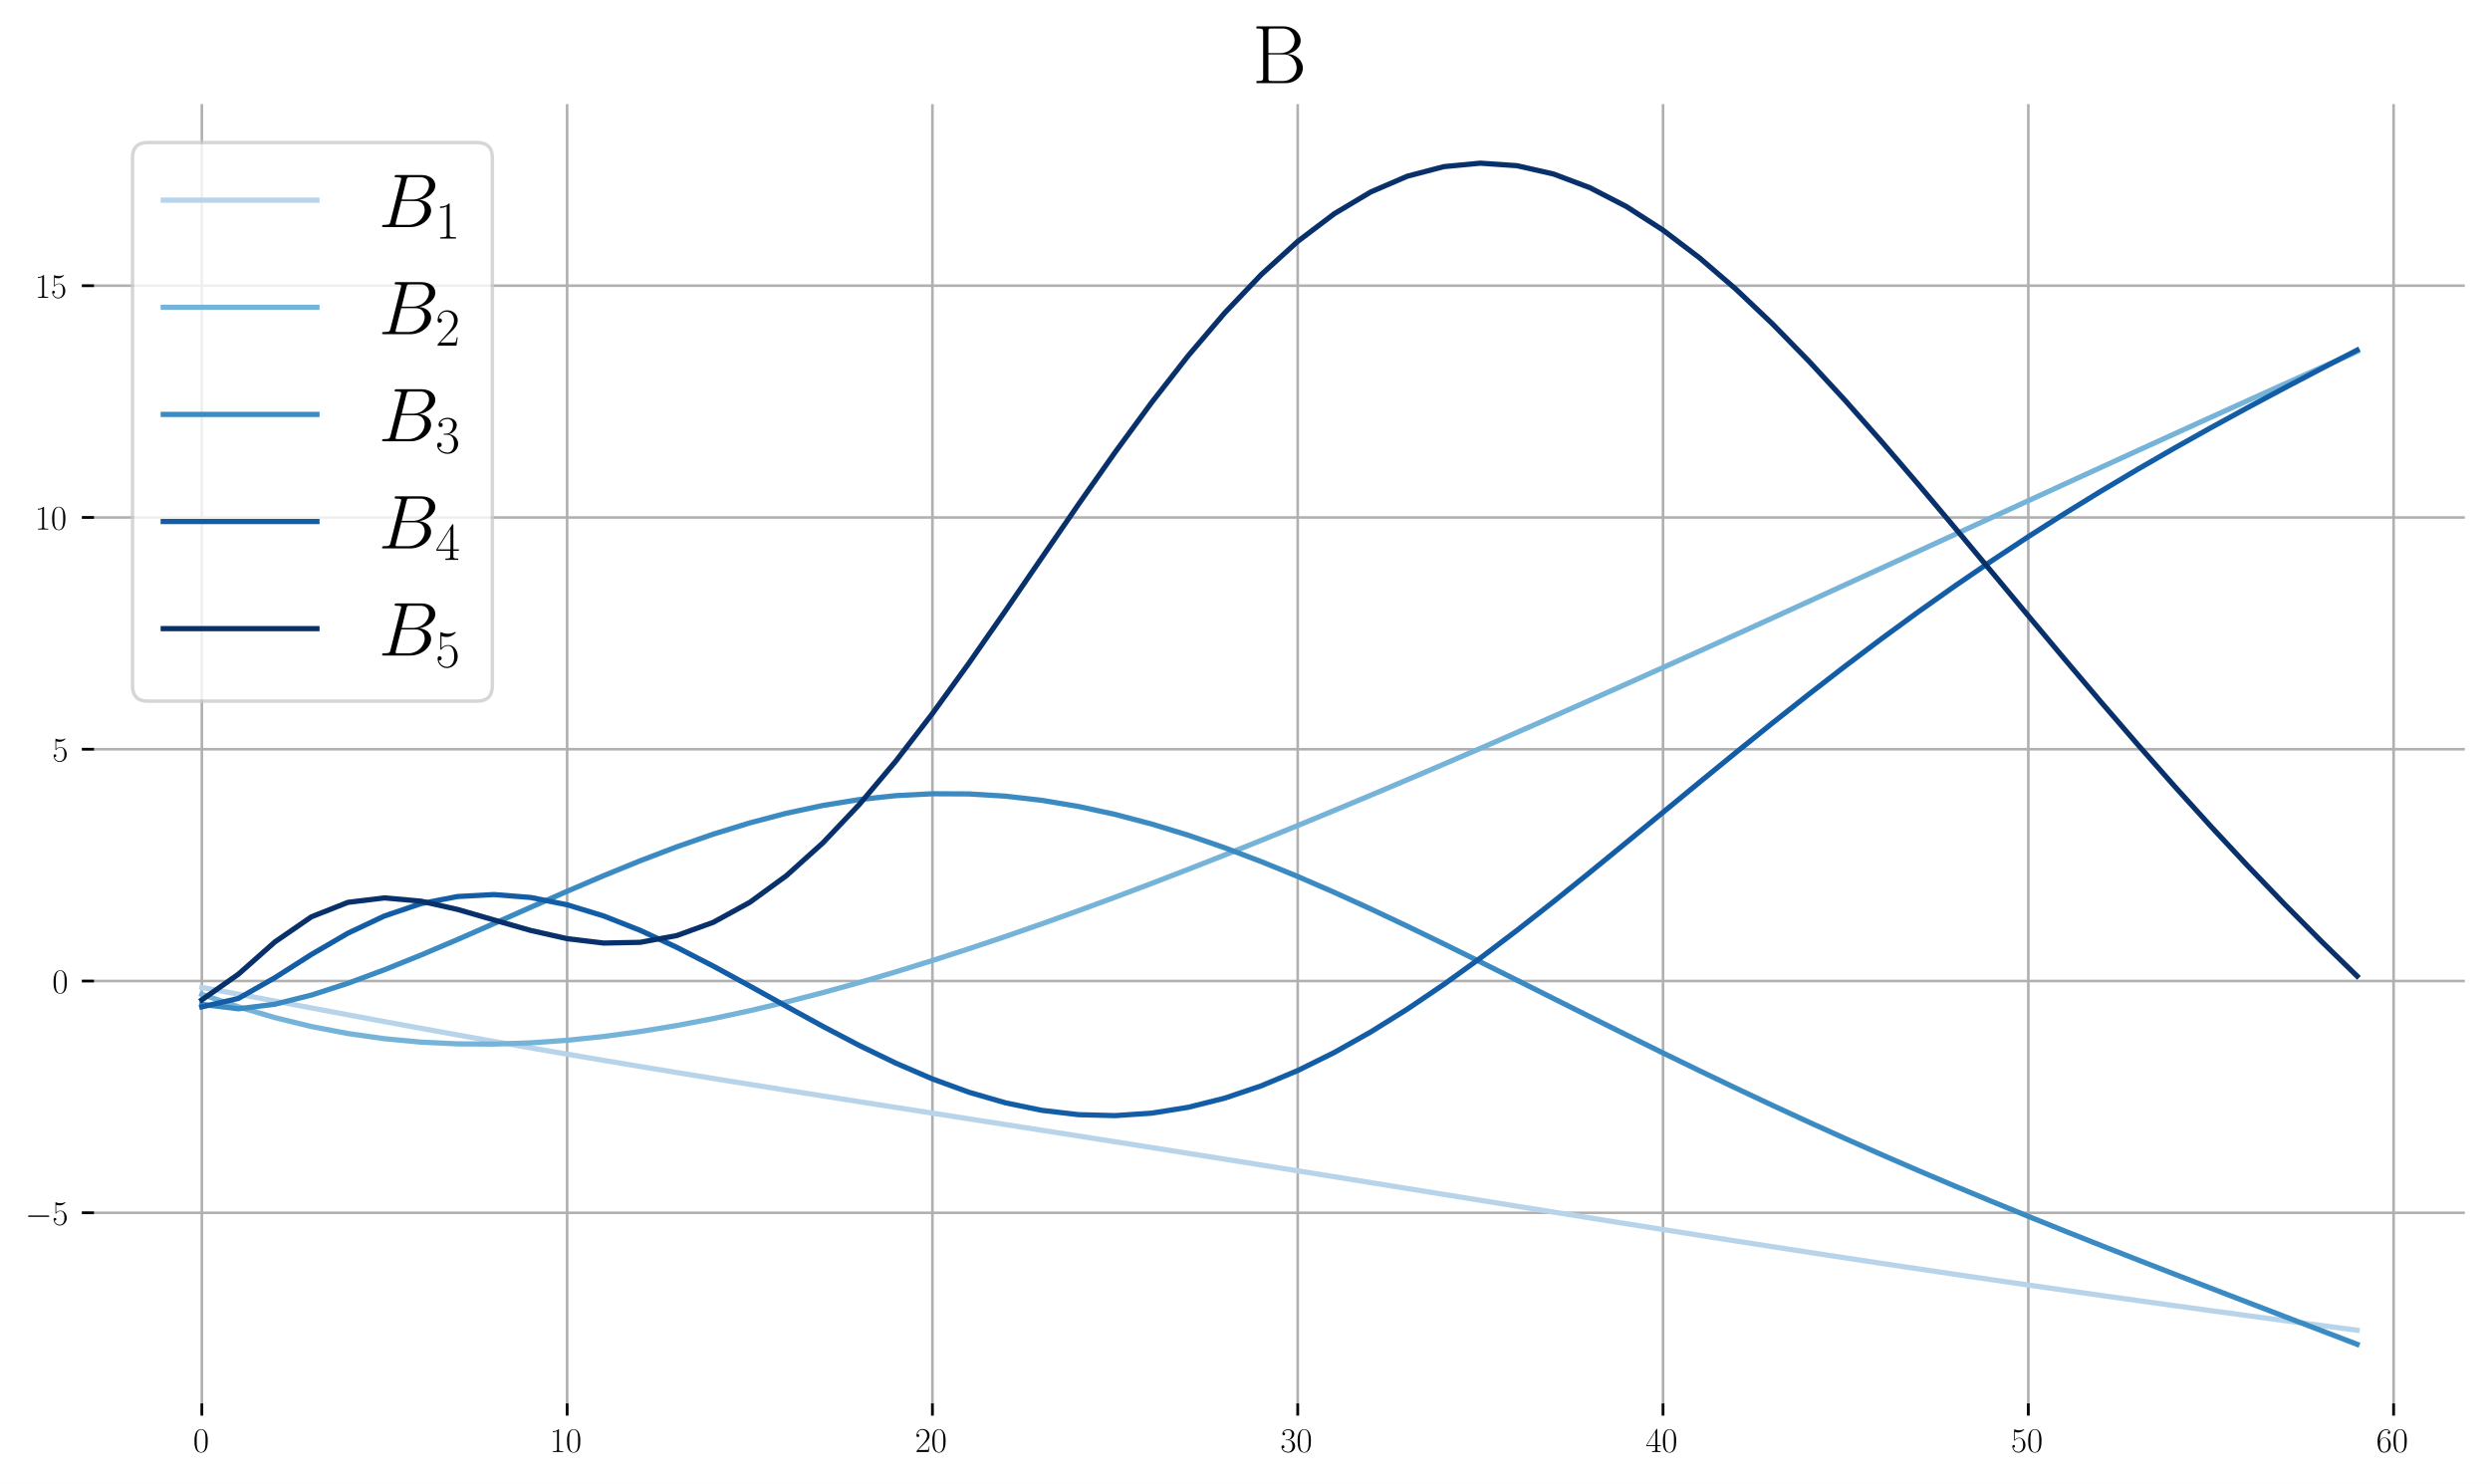
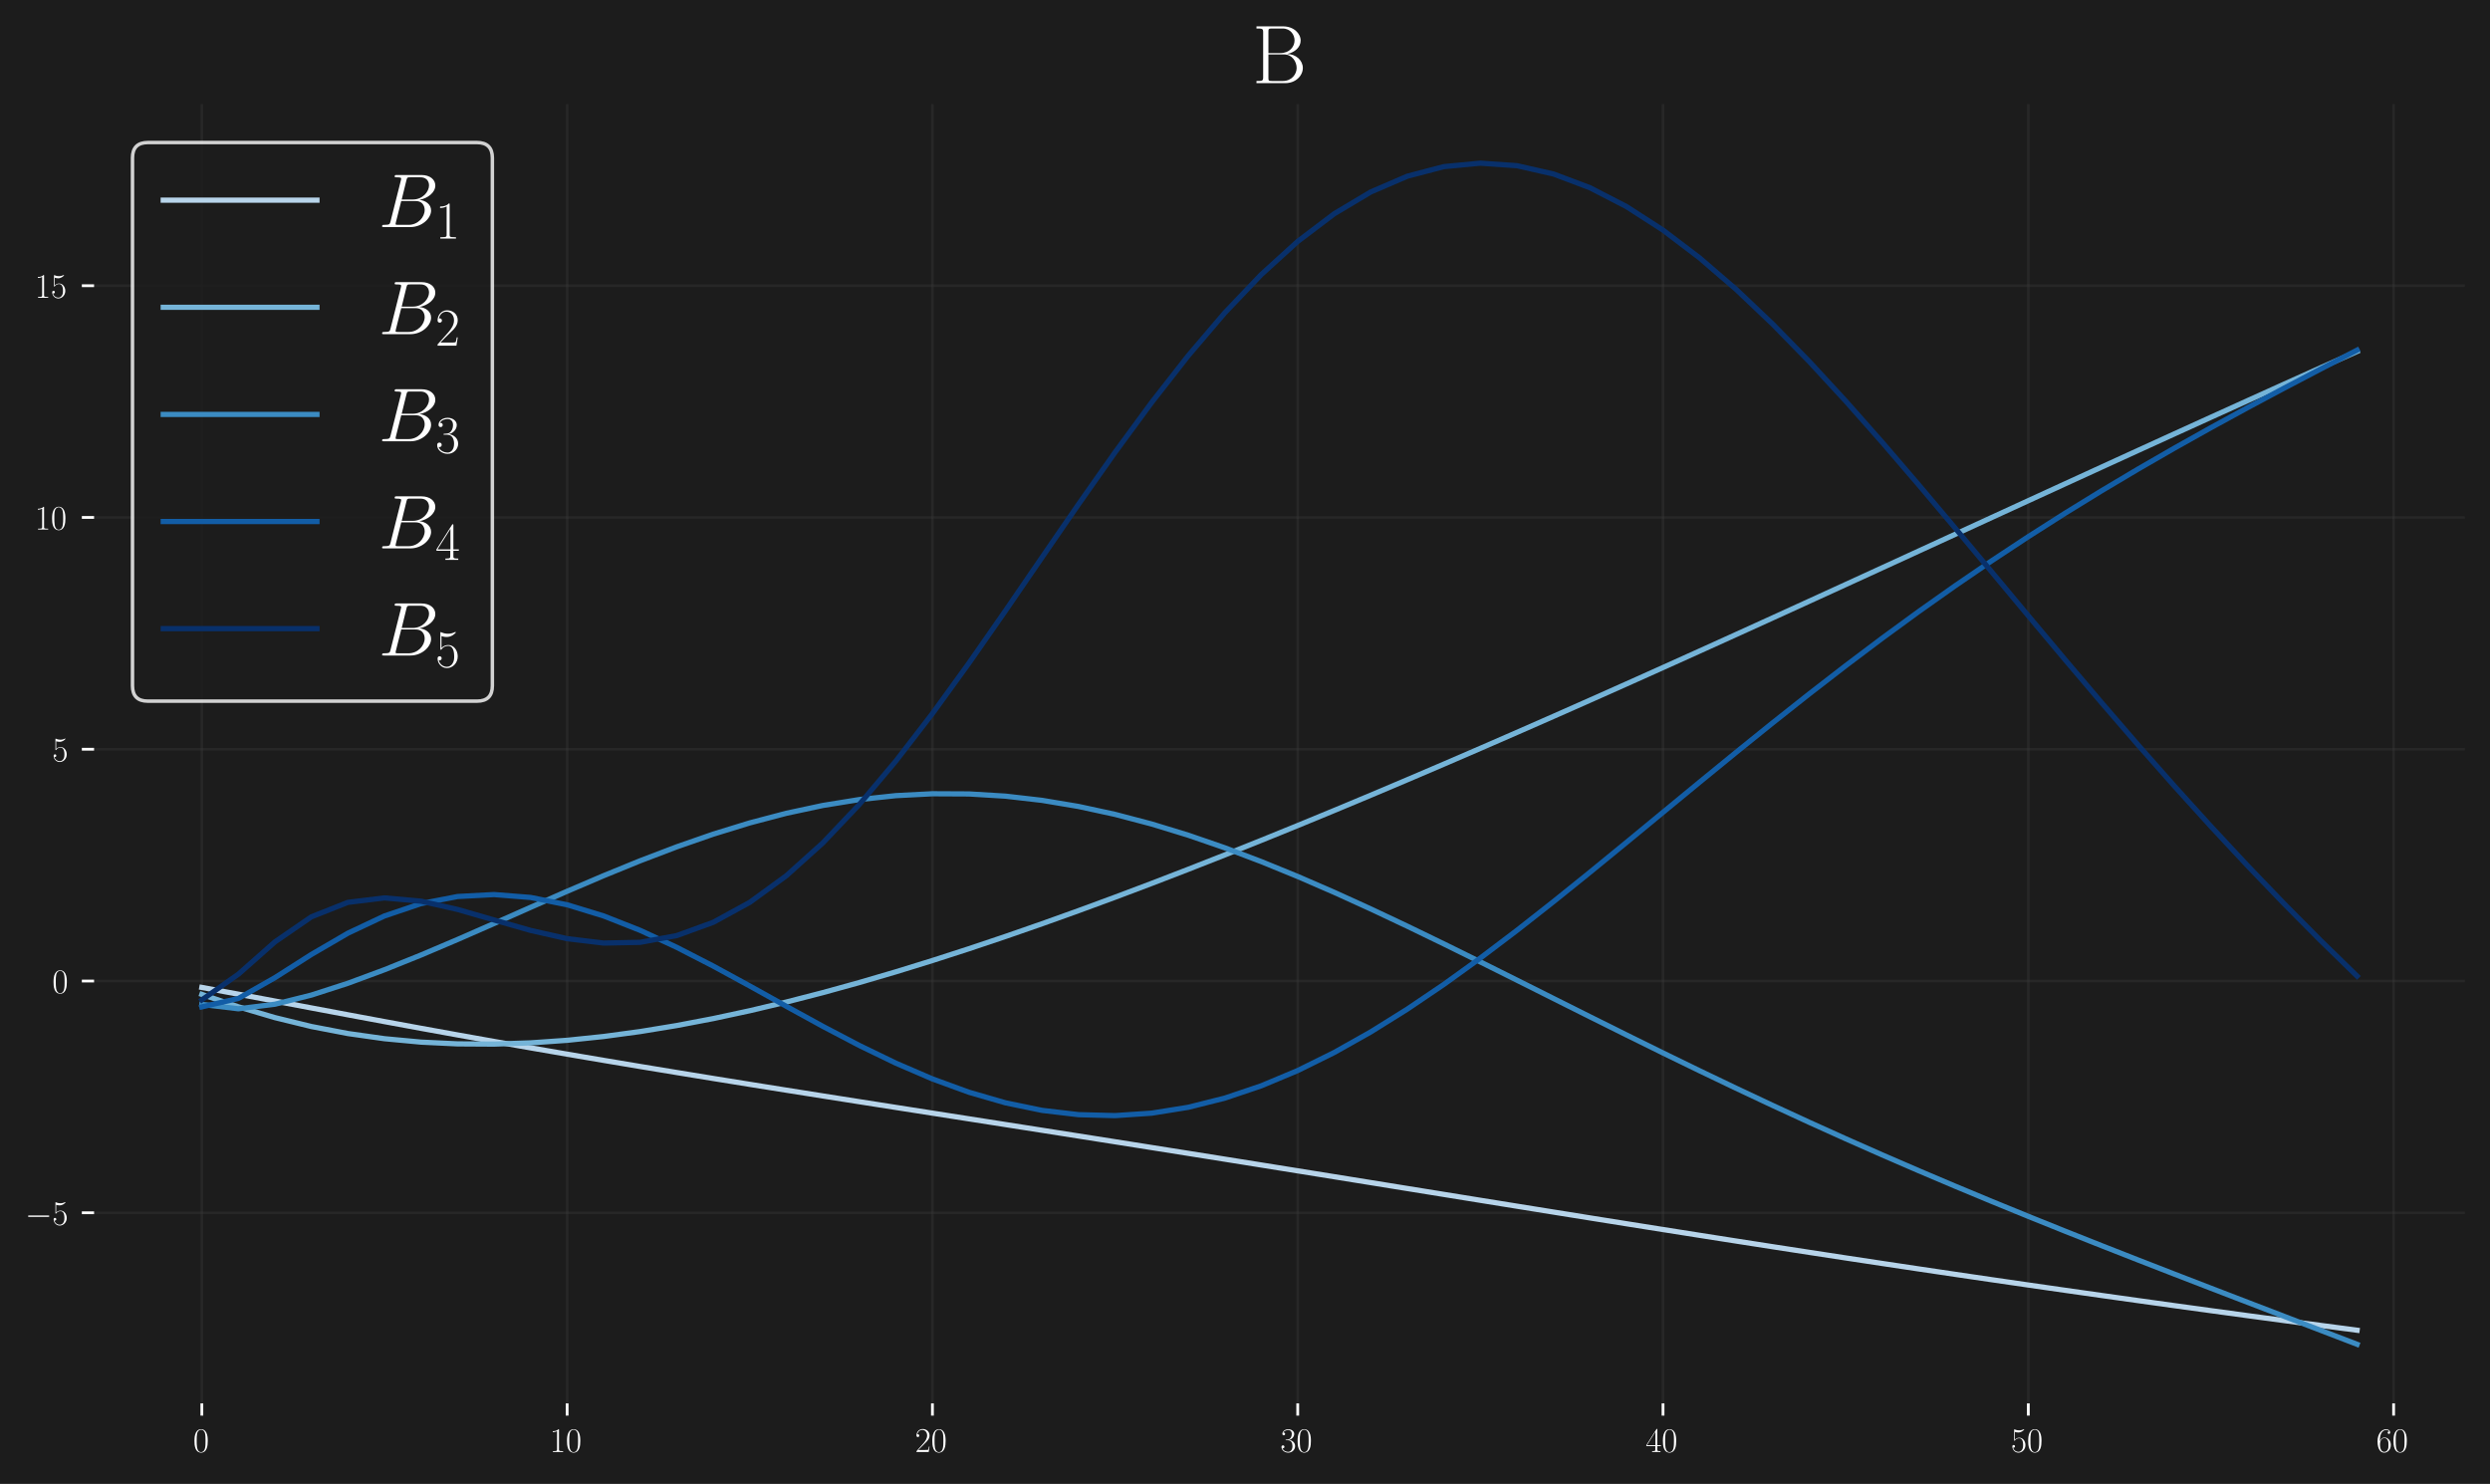
<svg xmlns="http://www.w3.org/2000/svg" xmlns:xlink="http://www.w3.org/1999/xlink" width="712.8pt" height="424.8pt" viewBox="0 0 712.8 424.8" version="1.1">
  <defs>
    <style type="text/css">*{stroke-linejoin: round; stroke-linecap: butt}</style>
  </defs>
  <g id="figure_1">
    <g id="patch_1">
-       <path d="M 0 424.8  L 712.8 424.8  L 712.8 0  L 0 0  z " style="fill: #ffffff" />
+       <path d="M 0 424.8  L 712.8 424.8  L 712.8 0  L 0 0  z " style="fill: #1c1c1c" />
    </g>
    <g id="axes_1">
      <g id="patch_2">
-         <path d="M 26.93 401.744  L 705.6 401.744  L 705.6 29.804  L 26.93 29.804  z " style="fill: #ffffff" />
+         <path d="M 26.93 401.744  L 705.6 401.744  L 705.6 29.804  L 26.93 29.804  z " style="fill: #1c1c1c" />
      </g>
      <g id="matplotlib.axis_1">
        <g id="xtick_1">
          <g id="line2d_1">
-             <path d="M 57.779 401.744  L 57.779 29.804  " clip-path="url(#p5ea1c87036)" style="fill: none; stroke: #b0b0b0; stroke-width: 0.75; stroke-linecap: square" />
+             <path d="M 57.779 401.744  L 57.779 29.804  " clip-path="url(#p30f7676d3b)" style="fill: none; stroke: #404040; stroke-opacity: 0.3; stroke-width: 0.75; stroke-linecap: square" />
          </g>
          <g id="line2d_2">
            <defs>
-               <path id="m2b3d7693b8" d="M 0 0  L 0 3.5  " style="stroke: #000000; stroke-width: 0.8" />
+               <path id="mf167271caa" d="M 0 0  L 0 3.5  " style="stroke: #ffffff; stroke-width: 0.8" />
            </defs>
            <g>
-               <use xlink:href="#m2b3d7693b8" x="57.779" y="401.744" style="stroke: #000000; stroke-width: 0.8" />
+               <use xlink:href="#mf167271caa" x="57.779" y="401.744" style="fill: #ffffff; stroke: #ffffff; stroke-width: 0.8" />
            </g>
          </g>
          <g id="text_1">
-             <g transform="translate(55.28804 415.6628) scale(0.1 -0.1)">
+             <g style="fill: #ffffff" transform="translate(55.28804 415.6628) scale(0.1 -0.1)">
              <defs>
                <path id="CMR17-30" d="M 2688 2025  C 2688 2416 2682 3080 2413 3591  C 2176 4039 1798 4198 1466 4198  C 1158 4198 768 4058 525 3597  C 269 3118 243 2524 243 2025  C 243 1661 250 1106 448 619  C 723 -39 1216 -128 1466 -128  C 1760 -128 2208 -7 2470 600  C 2662 1042 2688 1559 2688 2025  z M 1466 -26  C 1056 -26 813 325 723 812  C 653 1188 653 1738 653 2096  C 653 2588 653 2997 736 3387  C 858 3929 1216 4096 1466 4096  C 1728 4096 2067 3923 2189 3400  C 2272 3036 2278 2607 2278 2096  C 2278 1680 2278 1169 2202 792  C 2067 95 1690 -26 1466 -26  z " transform="scale(0.015625)" />
              </defs>
              <use xlink:href="#CMR17-30" transform="scale(0.996264)" />
            </g>
          </g>
        </g>
        <g id="xtick_2">
          <g id="line2d_3">
-             <path d="M 162.35 401.744  L 162.35 29.804  " clip-path="url(#p5ea1c87036)" style="fill: none; stroke: #b0b0b0; stroke-width: 0.75; stroke-linecap: square" />
+             <path d="M 162.35 401.744  L 162.35 29.804  " clip-path="url(#p30f7676d3b)" style="fill: none; stroke: #404040; stroke-opacity: 0.3; stroke-width: 0.75; stroke-linecap: square" />
          </g>
          <g id="line2d_4">
            <g>
-               <use xlink:href="#m2b3d7693b8" x="162.35" y="401.744" style="stroke: #000000; stroke-width: 0.8" />
+               <use xlink:href="#mf167271caa" x="162.35" y="401.744" style="fill: #ffffff; stroke: #ffffff; stroke-width: 0.8" />
            </g>
          </g>
          <g id="text_2">
-             <g transform="translate(157.369 415.6628) scale(0.1 -0.1)">
+             <g style="fill: #ffffff" transform="translate(157.369 415.6628) scale(0.1 -0.1)">
              <defs>
                <path id="CMR17-31" d="M 1702 4058  C 1702 4192 1696 4192 1606 4192  C 1357 3916 979 3827 621 3827  C 602 3827 570 3827 563 3808  C 557 3795 557 3782 557 3648  C 755 3648 1088 3686 1344 3839  L 1344 461  C 1344 236 1331 160 781 160  L 589 160  L 589 0  C 896 0 1216 0 1523 0  C 1830 0 2150 0 2458 0  L 2458 160  L 2266 160  C 1715 160 1702 230 1702 458  L 1702 4058  z " transform="scale(0.015625)" />
              </defs>
              <use xlink:href="#CMR17-31" transform="scale(0.996264)" />
              <use xlink:href="#CMR17-30" transform="translate(45.69048 0) scale(0.996264)" />
            </g>
          </g>
        </g>
        <g id="xtick_3">
          <g id="line2d_5">
-             <path d="M 266.922 401.744  L 266.922 29.804  " clip-path="url(#p5ea1c87036)" style="fill: none; stroke: #b0b0b0; stroke-width: 0.75; stroke-linecap: square" />
+             <path d="M 266.922 401.744  L 266.922 29.804  " clip-path="url(#p30f7676d3b)" style="fill: none; stroke: #404040; stroke-opacity: 0.3; stroke-width: 0.75; stroke-linecap: square" />
          </g>
          <g id="line2d_6">
            <g>
-               <use xlink:href="#m2b3d7693b8" x="266.922" y="401.744" style="stroke: #000000; stroke-width: 0.8" />
+               <use xlink:href="#mf167271caa" x="266.922" y="401.744" style="fill: #ffffff; stroke: #ffffff; stroke-width: 0.8" />
            </g>
          </g>
          <g id="text_3">
-             <g transform="translate(261.9407 415.6628) scale(0.1 -0.1)">
+             <g style="fill: #ffffff" transform="translate(261.9407 415.6628) scale(0.1 -0.1)">
              <defs>
                <path id="CMR17-32" d="M 2669 989  L 2554 989  C 2490 536 2438 459 2413 420  C 2381 369 1920 369 1830 369  L 602 369  C 832 619 1280 1072 1824 1597  C 2214 1967 2669 2402 2669 3035  C 2669 3790 2067 4224 1395 4224  C 691 4224 262 3604 262 3030  C 262 2780 448 2748 525 2748  C 589 2748 781 2787 781 3010  C 781 3207 614 3264 525 3264  C 486 3264 448 3258 422 3245  C 544 3790 915 4058 1306 4058  C 1862 4058 2227 3617 2227 3035  C 2227 2479 1901 2000 1536 1584  L 262 146  L 262 0  L 2515 0  L 2669 989  z " transform="scale(0.015625)" />
              </defs>
              <use xlink:href="#CMR17-32" transform="scale(0.996264)" />
              <use xlink:href="#CMR17-30" transform="translate(45.69048 0) scale(0.996264)" />
            </g>
          </g>
        </g>
        <g id="xtick_4">
          <g id="line2d_7">
-             <path d="M 371.494 401.744  L 371.494 29.804  " clip-path="url(#p5ea1c87036)" style="fill: none; stroke: #b0b0b0; stroke-width: 0.75; stroke-linecap: square" />
+             <path d="M 371.494 401.744  L 371.494 29.804  " clip-path="url(#p30f7676d3b)" style="fill: none; stroke: #404040; stroke-opacity: 0.3; stroke-width: 0.75; stroke-linecap: square" />
          </g>
          <g id="line2d_8">
            <g>
-               <use xlink:href="#m2b3d7693b8" x="371.494" y="401.744" style="stroke: #000000; stroke-width: 0.8" />
+               <use xlink:href="#mf167271caa" x="371.494" y="401.744" style="fill: #ffffff; stroke: #ffffff; stroke-width: 0.8" />
            </g>
          </g>
          <g id="text_4">
-             <g transform="translate(366.5123 415.6628) scale(0.1 -0.1)">
+             <g style="fill: #ffffff" transform="translate(366.5123 415.6628) scale(0.1 -0.1)">
              <defs>
                <path id="CMR17-33" d="M 1414 2157  C 1984 2157 2234 1662 2234 1090  C 2234 320 1824 25 1453 25  C 1114 25 563 194 390 693  C 422 680 454 680 486 680  C 640 680 755 782 755 948  C 755 1133 614 1216 486 1216  C 378 1216 211 1165 211 926  C 211 335 787 -128 1466 -128  C 2176 -128 2720 430 2720 1085  C 2720 1707 2208 2157 1600 2227  C 2086 2328 2554 2756 2554 3329  C 2554 3820 2048 4179 1472 4179  C 890 4179 378 3829 378 3329  C 378 3110 544 3072 627 3072  C 762 3072 877 3155 877 3321  C 877 3486 762 3569 627 3569  C 602 3569 570 3569 544 3557  C 730 3959 1235 4032 1459 4032  C 1683 4032 2106 3925 2106 3320  C 2106 3143 2080 2828 1862 2550  C 1670 2304 1453 2304 1242 2284  C 1210 2284 1062 2269 1037 2269  C 992 2263 966 2257 966 2208  C 966 2163 973 2157 1101 2157  L 1414 2157  z " transform="scale(0.015625)" />
              </defs>
              <use xlink:href="#CMR17-33" transform="scale(0.996264)" />
              <use xlink:href="#CMR17-30" transform="translate(45.69048 0) scale(0.996264)" />
            </g>
          </g>
        </g>
        <g id="xtick_5">
          <g id="line2d_9">
-             <path d="M 476.065 401.744  L 476.065 29.804  " clip-path="url(#p5ea1c87036)" style="fill: none; stroke: #b0b0b0; stroke-width: 0.75; stroke-linecap: square" />
+             <path d="M 476.065 401.744  L 476.065 29.804  " clip-path="url(#p30f7676d3b)" style="fill: none; stroke: #404040; stroke-opacity: 0.3; stroke-width: 0.75; stroke-linecap: square" />
          </g>
          <g id="line2d_10">
            <g>
-               <use xlink:href="#m2b3d7693b8" x="476.065" y="401.744" style="stroke: #000000; stroke-width: 0.8" />
+               <use xlink:href="#mf167271caa" x="476.065" y="401.744" style="fill: #ffffff; stroke: #ffffff; stroke-width: 0.8" />
            </g>
          </g>
          <g id="text_5">
-             <g transform="translate(471.0839 415.6628) scale(0.1 -0.1)">
+             <g style="fill: #ffffff" transform="translate(471.0839 415.6628) scale(0.1 -0.1)">
              <defs>
                <path id="CMR17-34" d="M 2150 4122  C 2150 4256 2144 4256 2029 4256  L 128 1254  L 128 1088  L 1779 1088  L 1779 457  C 1779 224 1766 160 1318 160  L 1197 160  L 1197 0  C 1402 0 1747 0 1965 0  C 2182 0 2528 0 2733 0  L 2733 160  L 2611 160  C 2163 160 2150 224 2150 457  L 2150 1088  L 2803 1088  L 2803 1254  L 2150 1254  L 2150 4122  z M 1798 3703  L 1798 1254  L 256 1254  L 1798 3703  z " transform="scale(0.015625)" />
              </defs>
              <use xlink:href="#CMR17-34" transform="scale(0.996264)" />
              <use xlink:href="#CMR17-30" transform="translate(45.69048 0) scale(0.996264)" />
            </g>
          </g>
        </g>
        <g id="xtick_6">
          <g id="line2d_11">
-             <path d="M 580.637 401.744  L 580.637 29.804  " clip-path="url(#p5ea1c87036)" style="fill: none; stroke: #b0b0b0; stroke-width: 0.75; stroke-linecap: square" />
+             <path d="M 580.637 401.744  L 580.637 29.804  " clip-path="url(#p30f7676d3b)" style="fill: none; stroke: #404040; stroke-opacity: 0.3; stroke-width: 0.75; stroke-linecap: square" />
          </g>
          <g id="line2d_12">
            <g>
-               <use xlink:href="#m2b3d7693b8" x="580.637" y="401.744" style="stroke: #000000; stroke-width: 0.8" />
+               <use xlink:href="#mf167271caa" x="580.637" y="401.744" style="fill: #ffffff; stroke: #ffffff; stroke-width: 0.8" />
            </g>
          </g>
          <g id="text_6">
-             <g transform="translate(575.6556 415.6628) scale(0.1 -0.1)">
+             <g style="fill: #ffffff" transform="translate(575.6556 415.6628) scale(0.1 -0.1)">
              <defs>
                <path id="CMR17-35" d="M 730 3692  C 794 3666 1056 3584 1325 3584  C 1920 3584 2246 3911 2432 4100  C 2432 4157 2432 4192 2394 4192  C 2387 4192 2374 4192 2323 4163  C 2099 4058 1837 3973 1517 3973  C 1325 3973 1037 3999 723 4139  C 653 4171 640 4171 634 4171  C 602 4171 595 4164 595 4037  L 595 2203  C 595 2089 595 2057 659 2057  C 691 2057 704 2070 736 2114  C 941 2401 1222 2522 1542 2522  C 1766 2522 2246 2382 2246 1289  C 2246 1085 2246 715 2054 421  C 1894 159 1645 25 1370 25  C 947 25 518 320 403 814  C 429 807 480 795 506 795  C 589 795 749 840 749 1038  C 749 1210 627 1280 506 1280  C 358 1280 262 1190 262 1011  C 262 454 704 -128 1382 -128  C 2042 -128 2669 440 2669 1264  C 2669 2030 2170 2624 1549 2624  C 1222 2624 947 2503 730 2274  L 730 3692  z " transform="scale(0.015625)" />
              </defs>
              <use xlink:href="#CMR17-35" transform="scale(0.996264)" />
              <use xlink:href="#CMR17-30" transform="translate(45.69048 0) scale(0.996264)" />
            </g>
          </g>
        </g>
        <g id="xtick_7">
          <g id="line2d_13">
-             <path d="M 685.209 401.744  L 685.209 29.804  " clip-path="url(#p5ea1c87036)" style="fill: none; stroke: #b0b0b0; stroke-width: 0.75; stroke-linecap: square" />
+             <path d="M 685.209 401.744  L 685.209 29.804  " clip-path="url(#p30f7676d3b)" style="fill: none; stroke: #404040; stroke-opacity: 0.3; stroke-width: 0.75; stroke-linecap: square" />
          </g>
          <g id="line2d_14">
            <g>
-               <use xlink:href="#m2b3d7693b8" x="685.209" y="401.744" style="stroke: #000000; stroke-width: 0.8" />
+               <use xlink:href="#mf167271caa" x="685.209" y="401.744" style="fill: #ffffff; stroke: #ffffff; stroke-width: 0.8" />
            </g>
          </g>
          <g id="text_7">
-             <g transform="translate(680.2272 415.6628) scale(0.1 -0.1)">
+             <g style="fill: #ffffff" transform="translate(680.2272 415.6628) scale(0.1 -0.1)">
              <defs>
                <path id="CMR17-36" d="M 678 2176  C 678 3690 1395 4032 1811 4032  C 1946 4032 2272 4009 2400 3776  C 2298 3776 2106 3776 2106 3553  C 2106 3381 2246 3323 2336 3323  C 2394 3323 2566 3348 2566 3560  C 2566 3954 2246 4179 1805 4179  C 1043 4179 243 3390 243 1984  C 243 253 966 -128 1478 -128  C 2099 -128 2688 427 2688 1283  C 2688 2081 2170 2662 1517 2662  C 1126 2662 838 2407 678 1960  L 678 2176  z M 1478 25  C 691 25 691 1200 691 1436  C 691 1896 909 2560 1504 2560  C 1613 2560 1926 2560 2138 2120  C 2253 1870 2253 1609 2253 1289  C 2253 944 2253 690 2118 434  C 1978 171 1773 25 1478 25  z " transform="scale(0.015625)" />
              </defs>
              <use xlink:href="#CMR17-36" transform="scale(0.996264)" />
              <use xlink:href="#CMR17-30" transform="translate(45.69048 0) scale(0.996264)" />
            </g>
          </g>
        </g>
      </g>
      <g id="matplotlib.axis_2">
        <g id="ytick_1">
          <g id="line2d_15">
-             <path d="M 26.93 347.189  L 705.6 347.189  " clip-path="url(#p5ea1c87036)" style="fill: none; stroke: #b0b0b0; stroke-width: 0.75; stroke-linecap: square" />
+             <path d="M 26.93 347.189  L 705.6 347.189  " clip-path="url(#p30f7676d3b)" style="fill: none; stroke: #404040; stroke-opacity: 0.3; stroke-width: 0.75; stroke-linecap: square" />
          </g>
          <g id="line2d_16">
            <defs>
-               <path id="m9a74bf968a" d="M 0 0  L -3.5 0  " style="stroke: #000000; stroke-width: 0.8" />
+               <path id="m1f28519095" d="M 0 0  L -3.5 0  " style="stroke: #ffffff; stroke-width: 0.8" />
            </defs>
            <g>
-               <use xlink:href="#m9a74bf968a" x="26.93" y="347.189" style="stroke: #000000; stroke-width: 0.8" />
+               <use xlink:href="#m1f28519095" x="26.93" y="347.189" style="fill: #ffffff; stroke: #ffffff; stroke-width: 0.8" />
            </g>
          </g>
          <g id="text_8">
-             <g transform="translate(7.2 350.6478) scale(0.1 -0.1)">
+             <g style="fill: #ffffff" transform="translate(7.2 350.6478) scale(0.1 -0.1)">
              <defs>
                <path id="CMSY10-0" d="M 4218 1472  C 4326 1472 4442 1472 4442 1600  C 4442 1728 4326 1728 4218 1728  L 755 1728  C 646 1728 531 1728 531 1600  C 531 1472 646 1472 755 1472  L 4218 1472  z " transform="scale(0.015625)" />
              </defs>
              <use xlink:href="#CMSY10-0" transform="scale(0.996264)" />
              <use xlink:href="#CMR17-35" transform="translate(77.48747 0) scale(0.996264)" />
            </g>
          </g>
        </g>
        <g id="ytick_2">
          <g id="line2d_17">
-             <path d="M 26.93 280.838  L 705.6 280.838  " clip-path="url(#p5ea1c87036)" style="fill: none; stroke: #b0b0b0; stroke-width: 0.75; stroke-linecap: square" />
+             <path d="M 26.93 280.838  L 705.6 280.838  " clip-path="url(#p30f7676d3b)" style="fill: none; stroke: #404040; stroke-opacity: 0.3; stroke-width: 0.75; stroke-linecap: square" />
          </g>
          <g id="line2d_18">
            <g>
-               <use xlink:href="#m9a74bf968a" x="26.93" y="280.838" style="stroke: #000000; stroke-width: 0.8" />
+               <use xlink:href="#m1f28519095" x="26.93" y="280.838" style="fill: #ffffff; stroke: #ffffff; stroke-width: 0.8" />
            </g>
          </g>
          <g id="text_9">
-             <g transform="translate(14.94874 284.2968) scale(0.1 -0.1)">
+             <g style="fill: #ffffff" transform="translate(14.94874 284.2968) scale(0.1 -0.1)">
              <use xlink:href="#CMR17-30" transform="scale(0.996264)" />
            </g>
          </g>
        </g>
        <g id="ytick_3">
          <g id="line2d_19">
-             <path d="M 26.93 214.487  L 705.6 214.487  " clip-path="url(#p5ea1c87036)" style="fill: none; stroke: #b0b0b0; stroke-width: 0.75; stroke-linecap: square" />
+             <path d="M 26.93 214.487  L 705.6 214.487  " clip-path="url(#p30f7676d3b)" style="fill: none; stroke: #404040; stroke-opacity: 0.3; stroke-width: 0.75; stroke-linecap: square" />
          </g>
          <g id="line2d_20">
            <g>
-               <use xlink:href="#m9a74bf968a" x="26.93" y="214.487" style="stroke: #000000; stroke-width: 0.8" />
+               <use xlink:href="#m1f28519095" x="26.93" y="214.487" style="fill: #ffffff; stroke: #ffffff; stroke-width: 0.8" />
            </g>
          </g>
          <g id="text_10">
-             <g transform="translate(14.94874 217.9459) scale(0.1 -0.1)">
+             <g style="fill: #ffffff" transform="translate(14.94874 217.9459) scale(0.1 -0.1)">
              <use xlink:href="#CMR17-35" transform="scale(0.996264)" />
            </g>
          </g>
        </g>
        <g id="ytick_4">
          <g id="line2d_21">
-             <path d="M 26.93 148.136  L 705.6 148.136  " clip-path="url(#p5ea1c87036)" style="fill: none; stroke: #b0b0b0; stroke-width: 0.75; stroke-linecap: square" />
+             <path d="M 26.93 148.136  L 705.6 148.136  " clip-path="url(#p30f7676d3b)" style="fill: none; stroke: #404040; stroke-opacity: 0.3; stroke-width: 0.75; stroke-linecap: square" />
          </g>
          <g id="line2d_22">
            <g>
-               <use xlink:href="#m9a74bf968a" x="26.93" y="148.136" style="stroke: #000000; stroke-width: 0.8" />
+               <use xlink:href="#m1f28519095" x="26.93" y="148.136" style="fill: #ffffff; stroke: #ffffff; stroke-width: 0.8" />
            </g>
          </g>
          <g id="text_11">
-             <g transform="translate(9.967408 151.595) scale(0.1 -0.1)">
+             <g style="fill: #ffffff" transform="translate(9.967408 151.595) scale(0.1 -0.1)">
              <use xlink:href="#CMR17-31" transform="scale(0.996264)" />
              <use xlink:href="#CMR17-30" transform="translate(45.69048 0) scale(0.996264)" />
            </g>
          </g>
        </g>
        <g id="ytick_5">
          <g id="line2d_23">
-             <path d="M 26.93 81.785  L 705.6 81.785  " clip-path="url(#p5ea1c87036)" style="fill: none; stroke: #b0b0b0; stroke-width: 0.75; stroke-linecap: square" />
+             <path d="M 26.93 81.785  L 705.6 81.785  " clip-path="url(#p30f7676d3b)" style="fill: none; stroke: #404040; stroke-opacity: 0.3; stroke-width: 0.75; stroke-linecap: square" />
          </g>
          <g id="line2d_24">
            <g>
-               <use xlink:href="#m9a74bf968a" x="26.93" y="81.785" style="stroke: #000000; stroke-width: 0.8" />
+               <use xlink:href="#m1f28519095" x="26.93" y="81.785" style="fill: #ffffff; stroke: #ffffff; stroke-width: 0.8" />
            </g>
          </g>
          <g id="text_12">
-             <g transform="translate(9.967408 85.24407) scale(0.1 -0.1)">
+             <g style="fill: #ffffff" transform="translate(9.967408 85.24407) scale(0.1 -0.1)">
              <use xlink:href="#CMR17-31" transform="scale(0.996264)" />
              <use xlink:href="#CMR17-35" transform="translate(45.69048 0) scale(0.996264)" />
            </g>
          </g>
        </g>
      </g>
      <g id="line2d_25">
-         <path d="M 57.779 282.678  L 68.236 284.609  L 78.693 286.575  L 89.15 288.548  L 99.607 290.512  L 110.065 292.458  L 120.522 294.38  L 130.979 296.274  L 141.436 298.14  L 151.893 299.975  L 162.35 301.781  L 172.808 303.558  L 183.265 305.308  L 193.722 307.033  L 204.179 308.736  L 214.636 310.42  L 225.093 312.088  L 235.55 313.743  L 246.008 315.389  L 256.465 317.028  L 266.922 318.663  L 277.379 320.296  L 287.836 321.93  L 298.293 323.567  L 308.751 325.209  L 319.208 326.855  L 329.665 328.508  L 340.122 330.167  L 350.579 331.833  L 361.036 333.504  L 371.494 335.182  L 381.951 336.864  L 392.408 338.549  L 402.865 340.237  L 413.322 341.925  L 423.779 343.613  L 434.237 345.298  L 444.694 346.98  L 455.151 348.656  L 465.608 350.325  L 476.065 351.985  L 486.522 353.635  L 496.98 355.274  L 507.437 356.9  L 517.894 358.513  L 528.351 360.112  L 538.808 361.695  L 549.265 363.262  L 559.723 364.813  L 570.18 366.348  L 580.637 367.866  L 591.094 369.368  L 601.551 370.853  L 612.008 372.321  L 622.466 373.774  L 632.923 375.21  L 643.38 376.631  L 653.837 378.038  L 664.294 379.429  L 674.751 380.807  " clip-path="url(#p5ea1c87036)" style="fill: none; stroke: #b7d4ea; stroke-width: 1.5; stroke-linecap: square" />
+         <path d="M 57.779 282.678  L 68.236 284.609  L 78.693 286.575  L 89.15 288.548  L 99.607 290.512  L 110.065 292.458  L 120.522 294.38  L 130.979 296.274  L 141.436 298.14  L 151.893 299.975  L 162.35 301.781  L 172.808 303.558  L 183.265 305.308  L 193.722 307.033  L 204.179 308.736  L 214.636 310.42  L 225.093 312.088  L 235.55 313.743  L 246.008 315.389  L 256.465 317.028  L 266.922 318.663  L 277.379 320.296  L 287.836 321.93  L 298.293 323.567  L 308.751 325.209  L 319.208 326.855  L 329.665 328.508  L 340.122 330.167  L 350.579 331.833  L 361.036 333.504  L 371.494 335.182  L 381.951 336.864  L 392.408 338.549  L 402.865 340.237  L 413.322 341.925  L 423.779 343.613  L 434.237 345.298  L 444.694 346.98  L 455.151 348.656  L 465.608 350.325  L 476.065 351.985  L 486.522 353.635  L 496.98 355.274  L 507.437 356.9  L 517.894 358.513  L 528.351 360.112  L 538.808 361.695  L 549.265 363.262  L 559.723 364.813  L 570.18 366.348  L 580.637 367.866  L 591.094 369.368  L 601.551 370.853  L 612.008 372.321  L 622.466 373.774  L 632.923 375.21  L 643.38 376.631  L 653.837 378.038  L 664.294 379.429  L 674.751 380.807  " clip-path="url(#p30f7676d3b)" style="fill: none; stroke: #b7d4ea; stroke-width: 1.5; stroke-linecap: square" />
      </g>
      <g id="line2d_26">
-         <path d="M 57.779 284.666  L 68.236 288.224  L 78.693 291.313  L 89.15 293.865  L 99.607 295.874  L 110.065 297.353  L 120.522 298.33  L 130.979 298.834  L 141.436 298.895  L 151.893 298.543  L 162.35 297.809  L 172.808 296.72  L 183.265 295.303  L 193.722 293.585  L 204.179 291.59  L 214.636 289.34  L 225.093 286.857  L 235.55 284.161  L 246.008 281.27  L 256.465 278.202  L 266.922 274.972  L 277.379 271.594  L 287.836 268.081  L 298.293 264.445  L 308.751 260.697  L 319.208 256.846  L 329.665 252.901  L 340.122 248.87  L 350.579 244.76  L 361.036 240.576  L 371.494 236.326  L 381.951 232.013  L 392.408 227.644  L 402.865 223.221  L 413.322 218.749  L 423.779 214.233  L 434.237 209.675  L 444.694 205.079  L 455.151 200.449  L 465.608 195.787  L 476.065 191.098  L 486.522 186.383  L 496.98 181.647  L 507.437 176.892  L 517.894 172.121  L 528.351 167.338  L 538.808 162.545  L 549.265 157.746  L 559.723 152.942  L 570.18 148.138  L 580.637 143.336  L 591.094 138.539  L 601.551 133.749  L 612.008 128.968  L 622.466 124.2  L 632.923 119.446  L 643.38 114.709  L 653.837 109.99  L 664.294 105.291  L 674.751 100.614  " clip-path="url(#p5ea1c87036)" style="fill: none; stroke: #75b4d8; stroke-width: 1.5; stroke-linecap: square" />
+         <path d="M 57.779 284.666  L 68.236 288.224  L 78.693 291.313  L 89.15 293.865  L 99.607 295.874  L 110.065 297.353  L 120.522 298.33  L 130.979 298.834  L 141.436 298.895  L 151.893 298.543  L 162.35 297.809  L 172.808 296.72  L 183.265 295.303  L 193.722 293.585  L 204.179 291.59  L 214.636 289.34  L 225.093 286.857  L 235.55 284.161  L 246.008 281.27  L 256.465 278.202  L 266.922 274.972  L 277.379 271.594  L 287.836 268.081  L 298.293 264.445  L 308.751 260.697  L 319.208 256.846  L 329.665 252.901  L 340.122 248.87  L 350.579 244.76  L 361.036 240.576  L 371.494 236.326  L 381.951 232.013  L 392.408 227.644  L 402.865 223.221  L 413.322 218.749  L 423.779 214.233  L 434.237 209.675  L 444.694 205.079  L 455.151 200.449  L 465.608 195.787  L 476.065 191.098  L 486.522 186.383  L 496.98 181.647  L 507.437 176.892  L 517.894 172.121  L 528.351 167.338  L 538.808 162.545  L 549.265 157.746  L 559.723 152.942  L 570.18 148.138  L 580.637 143.336  L 591.094 138.539  L 601.551 133.749  L 612.008 128.968  L 622.466 124.2  L 632.923 119.446  L 643.38 114.709  L 653.837 109.99  L 664.294 105.291  L 674.751 100.614  " clip-path="url(#p30f7676d3b)" style="fill: none; stroke: #75b4d8; stroke-width: 1.5; stroke-linecap: square" />
      </g>
      <g id="line2d_27">
-         <path d="M 57.779 287.532  L 68.236 288.788  L 78.693 287.481  L 89.15 284.86  L 99.607 281.479  L 110.065 277.607  L 120.522 273.395  L 130.979 268.953  L 141.436 264.373  L 151.893 259.744  L 162.35 255.151  L 172.808 250.68  L 183.265 246.413  L 193.722 242.428  L 204.179 238.793  L 214.636 235.573  L 225.093 232.822  L 235.55 230.583  L 246.008 228.891  L 256.465 227.77  L 266.922 227.233  L 277.379 227.284  L 287.836 227.917  L 298.293 229.12  L 308.751 230.869  L 319.208 233.136  L 329.665 235.888  L 340.122 239.085  L 350.579 242.685  L 361.036 246.644  L 371.494 250.915  L 381.951 255.453  L 392.408 260.211  L 402.865 265.145  L 413.322 270.212  L 423.779 275.373  L 434.237 280.592  L 444.694 285.834  L 455.151 291.072  L 465.608 296.28  L 476.065 301.437  L 486.522 306.526  L 496.98 311.533  L 507.437 316.451  L 517.894 321.272  L 528.351 325.994  L 538.808 330.617  L 549.265 335.145  L 559.723 339.582  L 570.18 343.935  L 580.637 348.212  L 591.094 352.421  L 601.551 356.574  L 612.008 360.679  L 622.466 364.746  L 632.923 368.786  L 643.38 372.807  L 653.837 376.817  L 664.294 380.826  L 674.751 384.838  " clip-path="url(#p5ea1c87036)" style="fill: none; stroke: #3b8bc2; stroke-width: 1.5; stroke-linecap: square" />
+         <path d="M 57.779 287.532  L 68.236 288.788  L 78.693 287.481  L 89.15 284.86  L 99.607 281.479  L 110.065 277.607  L 120.522 273.395  L 130.979 268.953  L 141.436 264.373  L 151.893 259.744  L 162.35 255.151  L 172.808 250.68  L 183.265 246.413  L 193.722 242.428  L 204.179 238.793  L 214.636 235.573  L 225.093 232.822  L 235.55 230.583  L 246.008 228.891  L 256.465 227.77  L 266.922 227.233  L 277.379 227.284  L 287.836 227.917  L 298.293 229.12  L 308.751 230.869  L 319.208 233.136  L 329.665 235.888  L 340.122 239.085  L 350.579 242.685  L 361.036 246.644  L 371.494 250.915  L 381.951 255.453  L 392.408 260.211  L 402.865 265.145  L 413.322 270.212  L 423.779 275.373  L 434.237 280.592  L 444.694 285.834  L 455.151 291.072  L 465.608 296.28  L 476.065 301.437  L 486.522 306.526  L 496.98 311.533  L 507.437 316.451  L 517.894 321.272  L 528.351 325.994  L 538.808 330.617  L 549.265 335.145  L 559.723 339.582  L 570.18 343.935  L 580.637 348.212  L 591.094 352.421  L 601.551 356.574  L 612.008 360.679  L 622.466 364.746  L 632.923 368.786  L 643.38 372.807  L 653.837 376.817  L 664.294 380.826  L 674.751 384.838  " clip-path="url(#p30f7676d3b)" style="fill: none; stroke: #3b8bc2; stroke-width: 1.5; stroke-linecap: square" />
      </g>
      <g id="line2d_28">
-         <path d="M 57.779 288.24  L 68.236 285.828  L 78.693 279.887  L 89.15 273.23  L 99.607 267.141  L 110.065 262.208  L 120.522 258.683  L 130.979 256.65  L 141.436 256.089  L 151.893 256.919  L 162.35 259.014  L 172.808 262.213  L 183.265 266.337  L 193.722 271.189  L 204.179 276.565  L 214.636 282.26  L 225.093 288.073  L 235.55 293.812  L 246.008 299.296  L 256.465 304.361  L 266.922 308.864  L 277.379 312.68  L 287.836 315.707  L 298.293 317.866  L 308.751 319.098  L 319.208 319.37  L 329.665 318.667  L 340.122 316.994  L 350.579 314.375  L 361.036 310.849  L 371.494 306.468  L 381.951 301.298  L 392.408 295.411  L 402.865 288.886  L 413.322 281.81  L 423.779 274.268  L 434.237 266.348  L 444.694 258.135  L 455.151 249.712  L 465.608 241.156  L 476.065 232.54  L 486.522 223.93  L 496.98 215.383  L 507.437 206.949  L 517.894 198.671  L 528.351 190.582  L 538.808 182.709  L 549.265 175.069  L 559.723 167.674  L 570.18 160.528  L 580.637 153.628  L 591.094 146.967  L 601.551 140.534  L 612.008 134.311  L 622.466 128.282  L 632.923 122.423  L 643.38 116.713  L 653.837 111.129  L 664.294 105.646  L 674.751 100.242  " clip-path="url(#p5ea1c87036)" style="fill: none; stroke: #125da6; stroke-width: 1.5; stroke-linecap: square" />
+         <path d="M 57.779 288.24  L 68.236 285.828  L 78.693 279.887  L 89.15 273.23  L 99.607 267.141  L 110.065 262.208  L 120.522 258.683  L 130.979 256.65  L 141.436 256.089  L 151.893 256.919  L 162.35 259.014  L 172.808 262.213  L 183.265 266.337  L 193.722 271.189  L 204.179 276.565  L 214.636 282.26  L 225.093 288.073  L 235.55 293.812  L 246.008 299.296  L 256.465 304.361  L 266.922 308.864  L 277.379 312.68  L 287.836 315.707  L 298.293 317.866  L 308.751 319.098  L 319.208 319.37  L 329.665 318.667  L 340.122 316.994  L 350.579 314.375  L 361.036 310.849  L 371.494 306.468  L 381.951 301.298  L 392.408 295.411  L 402.865 288.886  L 413.322 281.81  L 423.779 274.268  L 434.237 266.348  L 444.694 258.135  L 455.151 249.712  L 465.608 241.156  L 476.065 232.54  L 486.522 223.93  L 496.98 215.383  L 507.437 206.949  L 517.894 198.671  L 528.351 190.582  L 538.808 182.709  L 549.265 175.069  L 559.723 167.674  L 570.18 160.528  L 580.637 153.628  L 591.094 146.967  L 601.551 140.534  L 612.008 134.311  L 622.466 128.282  L 632.923 122.423  L 643.38 116.713  L 653.837 111.129  L 664.294 105.646  L 674.751 100.242  " clip-path="url(#p30f7676d3b)" style="fill: none; stroke: #125da6; stroke-width: 1.5; stroke-linecap: square" />
      </g>
      <g id="line2d_29">
-         <path d="M 57.779 286.233  L 68.236 278.888  L 78.693 269.649  L 89.15 262.456  L 99.607 258.319  L 110.065 257.045  L 120.522 257.981  L 130.979 260.346  L 141.436 263.368  L 151.893 266.355  L 162.35 268.715  L 172.808 269.973  L 183.265 269.763  L 193.722 267.835  L 204.179 264.037  L 214.636 258.316  L 225.093 250.703  L 235.55 241.301  L 246.008 230.278  L 256.465 217.849  L 266.922 204.273  L 277.379 189.831  L 287.836 174.826  L 298.293 159.563  L 308.751 144.349  L 319.208 129.479  L 329.665 115.23  L 340.122 101.858  L 350.579 89.589  L 361.036 78.619  L 371.494 69.11  L 381.951 61.19  L 392.408 54.95  L 402.865 50.446  L 413.322 47.703  L 423.779 46.711  L 434.237 47.433  L 444.694 49.806  L 455.151 53.744  L 465.608 59.141  L 476.065 65.877  L 486.522 73.82  L 496.98 82.828  L 507.437 92.758  L 517.894 103.462  L 528.351 114.796  L 538.808 126.62  L 549.265 138.8  L 559.723 151.214  L 570.18 163.745  L 580.637 176.292  L 591.094 188.766  L 601.551 201.09  L 612.008 213.2  L 622.466 225.047  L 632.923 236.592  L 643.38 247.812  L 653.837 258.692  L 664.294 269.228  L 674.751 279.428  " clip-path="url(#p5ea1c87036)" style="fill: none; stroke: #08306b; stroke-width: 1.5; stroke-linecap: square" />
+         <path d="M 57.779 286.233  L 68.236 278.888  L 78.693 269.649  L 89.15 262.456  L 99.607 258.319  L 110.065 257.045  L 120.522 257.981  L 130.979 260.346  L 141.436 263.368  L 151.893 266.355  L 162.35 268.715  L 172.808 269.973  L 183.265 269.763  L 193.722 267.835  L 204.179 264.037  L 214.636 258.316  L 225.093 250.703  L 235.55 241.301  L 246.008 230.278  L 256.465 217.849  L 266.922 204.273  L 277.379 189.831  L 287.836 174.826  L 298.293 159.563  L 308.751 144.349  L 319.208 129.479  L 329.665 115.23  L 340.122 101.858  L 350.579 89.589  L 361.036 78.619  L 371.494 69.11  L 381.951 61.19  L 392.408 54.95  L 402.865 50.446  L 413.322 47.703  L 423.779 46.711  L 434.237 47.433  L 444.694 49.806  L 455.151 53.744  L 465.608 59.141  L 476.065 65.877  L 486.522 73.82  L 496.98 82.828  L 507.437 92.758  L 517.894 103.462  L 528.351 114.796  L 538.808 126.62  L 549.265 138.8  L 559.723 151.214  L 570.18 163.745  L 580.637 176.292  L 591.094 188.766  L 601.551 201.09  L 612.008 213.2  L 622.466 225.047  L 632.923 236.592  L 643.38 247.812  L 653.837 258.692  L 664.294 269.228  L 674.751 279.428  " clip-path="url(#p30f7676d3b)" style="fill: none; stroke: #08306b; stroke-width: 1.5; stroke-linecap: square" />
      </g>
      <g id="text_13">
-         <g transform="translate(358.4424 23.8044) scale(0.24 -0.24)">
+         <g style="fill: #ffffff" transform="translate(358.4424 23.8044) scale(0.24 -0.24)">
          <defs>
            <path id="CMR17-42" d="M 333 4352  L 333 4186  C 774 4186 845 4186 845 3900  L 845 452  C 845 166 774 166 333 166  L 333 0  L 2534 0  C 3354 0 3885 583 3885 1164  C 3885 1741 3360 2233 2675 2233  C 3290 2356 3718 2771 3718 3264  C 3718 3802 3194 4352 2368 4352  L 333 4352  z M 1248 2304  L 1248 3937  C 1248 4155 1261 4186 1517 4186  L 2336 4186  C 2970 4186 3251 3674 3251 3277  C 3251 2791 2861 2304 2170 2304  L 1248 2304  z M 1517 166  C 1261 166 1248 197 1248 413  L 1248 2202  L 2432 2202  C 3091 2202 3411 1625 3411 1162  C 3411 699 3046 166 2349 166  L 1517 166  z " transform="scale(0.015625)" />
          </defs>
          <use xlink:href="#CMR17-42" transform="scale(0.996264)" />
        </g>
      </g>
      <g id="legend_1">
        <g id="patch_3">
-           <path d="M 42.33 200.72  L 136.545 200.72  Q 140.945 200.72 140.945 196.32  L 140.945 45.204  Q 140.945 40.804 136.545 40.804  L 42.33 40.804  Q 37.93 40.804 37.93 45.204  L 37.93 196.32  Q 37.93 200.72 42.33 200.72  z " style="fill: #ffffff; opacity: 0.8; stroke: #cccccc; stroke-linejoin: miter" />
+           <path d="M 42.33 200.72  L 136.545 200.72  Q 140.945 200.72 140.945 196.32  L 140.945 45.204  Q 140.945 40.804 136.545 40.804  L 42.33 40.804  Q 37.93 40.804 37.93 45.204  L 37.93 196.32  Q 37.93 200.72 42.33 200.72  z " style="fill: #1c1c1c; opacity: 0.8; stroke: #ffffff; stroke-linejoin: miter" />
        </g>
        <g id="line2d_30">
          <path d="M 46.73 57.304  L 68.73 57.304  L 90.73 57.304  " style="fill: none; stroke: #b7d4ea; stroke-width: 1.5; stroke-linecap: square" />
        </g>
        <g id="text_14">
-           <g transform="translate(108.3301 65.00441) scale(0.22 -0.22)">
+           <g style="fill: #ffffff" transform="translate(108.3301 65.00441) scale(0.22 -0.22)">
            <defs>
              <path id="CMMI12-42" d="M 2342 3921  C 2400 4160 2426 4160 2675 4160  L 3507 4160  C 4230 4160 4230 3544 4230 3485  C 4230 2966 3712 2304 2867 2304  L 1946 2304  L 2342 3921  z M 3424 2275  C 4122 2402 4755 2886 4755 3473  C 4755 3970 4314 4352 3590 4352  L 1536 4352  C 1414 4352 1357 4352 1357 4226  C 1357 4160 1414 4160 1510 4160  C 1901 4160 1901 4112 1901 4044  C 1901 4032 1901 3993 1875 3897  L 1011 472  C 954 249 941 185 493 185  C 371 185 307 185 307 70  C 307 0 346 0 474 0  L 2669 0  C 3648 0 4403 739 4403 1383  C 4403 1906 3942 2224 3424 2275  z M 2515 185  L 1651 185  C 1562 185 1549 185 1510 192  C 1440 198 1434 211 1434 261  C 1434 305 1446 343 1459 399  L 1907 2176  L 3110 2176  C 3866 2176 3866 1483 3866 1433  C 3866 828 3309 185 2515 185  z " transform="scale(0.015625)" />
            </defs>
            <use xlink:href="#CMMI12-42" transform="scale(0.996264)" />
            <use xlink:href="#CMR17-31" transform="translate(74.10802 -14.94392) scale(0.697382)" />
          </g>
        </g>
        <g id="line2d_31">
          <path d="M 46.73 87.968  L 68.73 87.968  L 90.73 87.968  " style="fill: none; stroke: #75b4d8; stroke-width: 1.5; stroke-linecap: square" />
        </g>
        <g id="text_15">
-           <g transform="translate(108.3301 95.66759) scale(0.22 -0.22)">
+           <g style="fill: #ffffff" transform="translate(108.3301 95.66759) scale(0.22 -0.22)">
            <use xlink:href="#CMMI12-42" transform="scale(0.996264)" />
            <use xlink:href="#CMR17-32" transform="translate(74.10802 -14.94392) scale(0.697382)" />
          </g>
        </g>
        <g id="line2d_32">
          <path d="M 46.73 118.631  L 68.73 118.631  L 90.73 118.631  " style="fill: none; stroke: #3b8bc2; stroke-width: 1.5; stroke-linecap: square" />
        </g>
        <g id="text_16">
-           <g transform="translate(108.3301 126.3308) scale(0.22 -0.22)">
+           <g style="fill: #ffffff" transform="translate(108.3301 126.3308) scale(0.22 -0.22)">
            <use xlink:href="#CMMI12-42" transform="scale(0.996264)" />
            <use xlink:href="#CMR17-33" transform="translate(74.10802 -14.94392) scale(0.697382)" />
          </g>
        </g>
        <g id="line2d_33">
          <path d="M 46.73 149.294  L 68.73 149.294  L 90.73 149.294  " style="fill: none; stroke: #125da6; stroke-width: 1.5; stroke-linecap: square" />
        </g>
        <g id="text_17">
-           <g transform="translate(108.3301 156.994) scale(0.22 -0.22)">
+           <g style="fill: #ffffff" transform="translate(108.3301 156.994) scale(0.22 -0.22)">
            <use xlink:href="#CMMI12-42" transform="scale(0.996264)" />
            <use xlink:href="#CMR17-34" transform="translate(74.10802 -14.94392) scale(0.697382)" />
          </g>
        </g>
        <g id="line2d_34">
          <path d="M 46.73 179.957  L 68.73 179.957  L 90.73 179.957  " style="fill: none; stroke: #08306b; stroke-width: 1.5; stroke-linecap: square" />
        </g>
        <g id="text_18">
-           <g transform="translate(108.3301 187.6572) scale(0.22 -0.22)">
+           <g style="fill: #ffffff" transform="translate(108.3301 187.6572) scale(0.22 -0.22)">
            <use xlink:href="#CMMI12-42" transform="scale(0.996264)" />
            <use xlink:href="#CMR17-35" transform="translate(74.10802 -14.94392) scale(0.697382)" />
          </g>
        </g>
      </g>
    </g>
  </g>
  <defs>
-     <clipPath id="p5ea1c87036">
+     <clipPath id="p30f7676d3b">
      <rect x="26.93" y="29.804" width="678.67" height="371.94" />
    </clipPath>
  </defs>
</svg>
